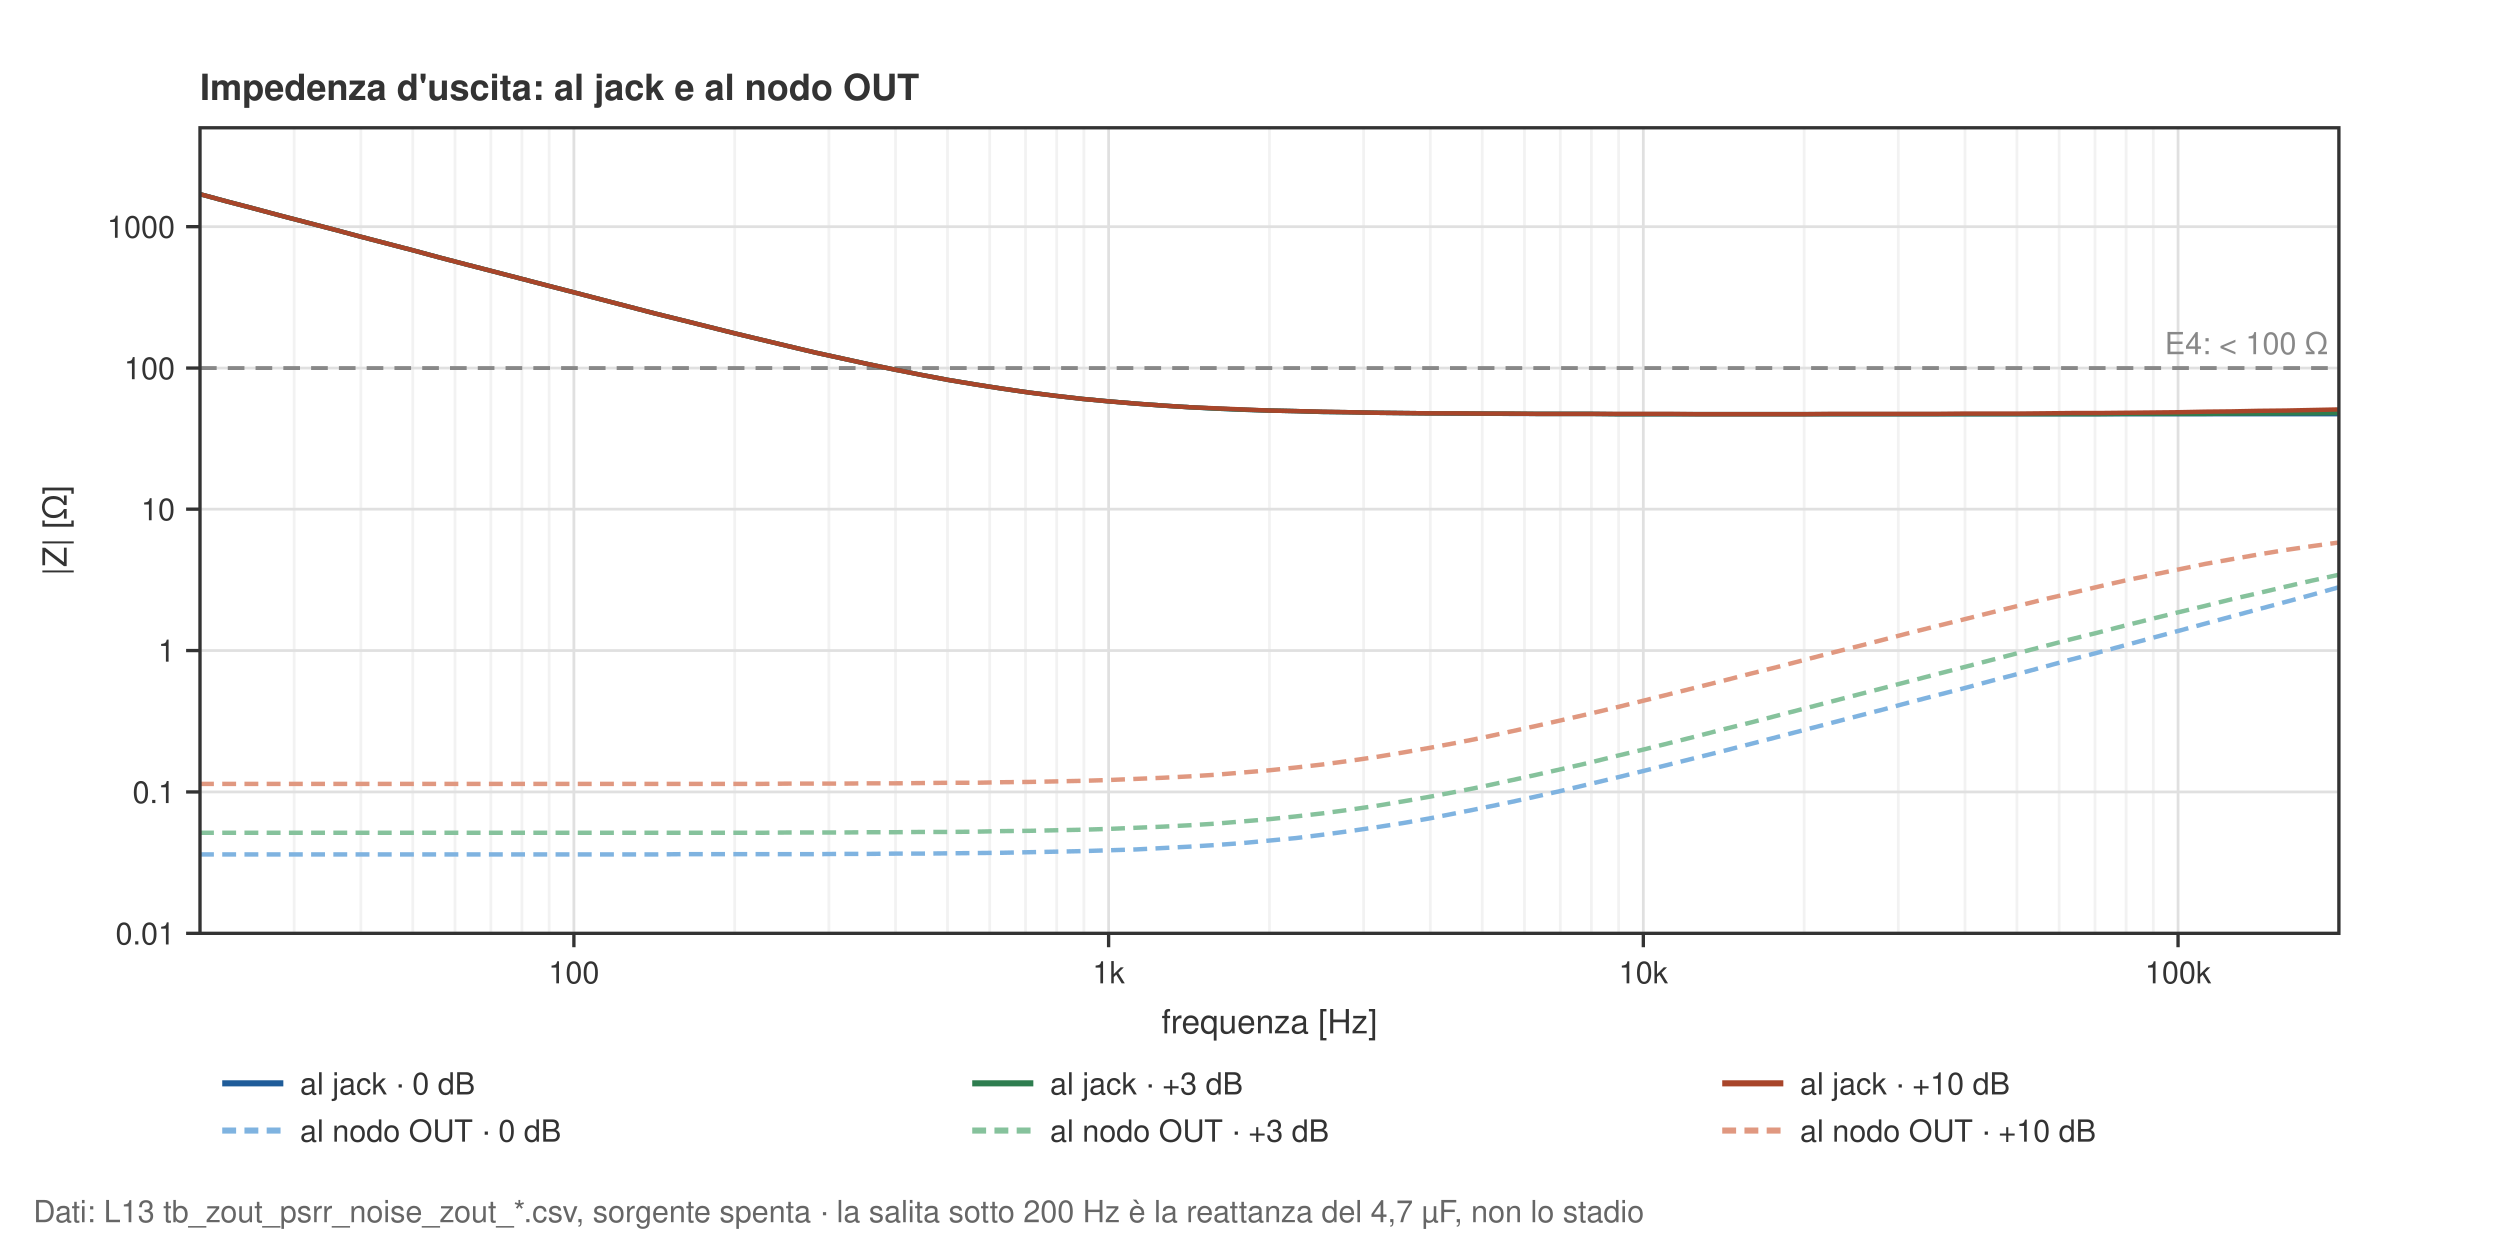
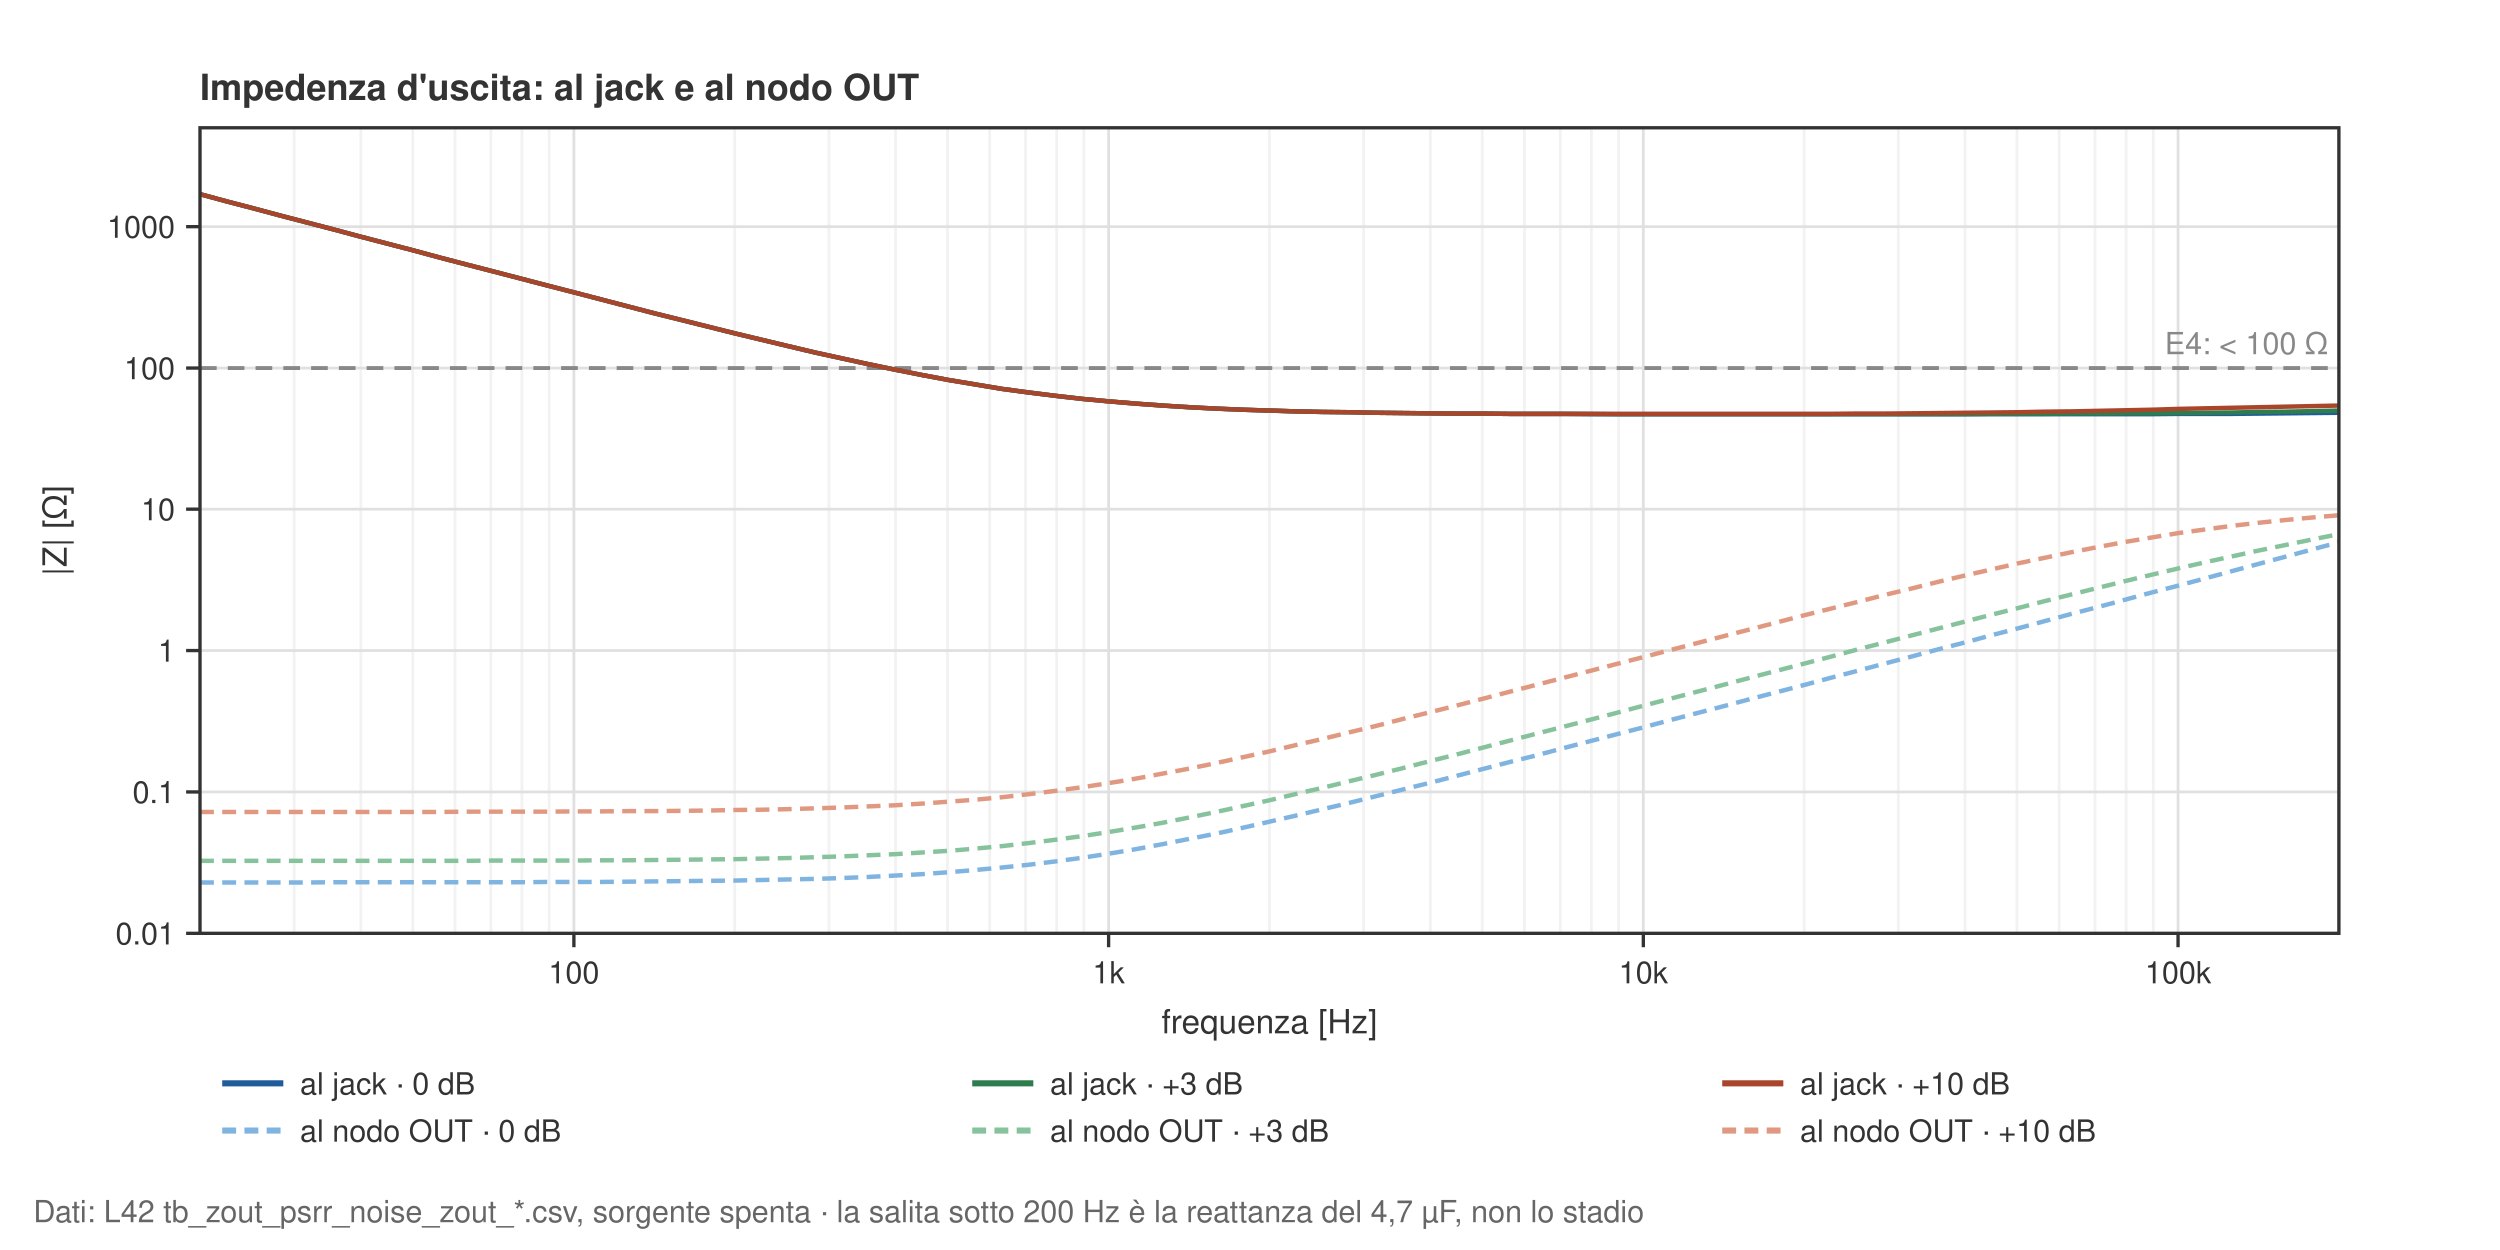
<svg xmlns="http://www.w3.org/2000/svg" width="900" height="450" viewBox="0 0 900 450" font-family="Helvetica, Arial, sans-serif">
  <rect width="900" height="450" fill="#ffffff" />
  <rect x="72" y="46" width="770" height="290" fill="#ffffff" stroke="none" />
  <line x1="72.0" y1="46" x2="72.0" y2="336" stroke="#f2f2f2" stroke-width="1" />
  <line x1="105.9" y1="46" x2="105.9" y2="336" stroke="#f2f2f2" stroke-width="1" />
  <line x1="129.9" y1="46" x2="129.9" y2="336" stroke="#f2f2f2" stroke-width="1" />
  <line x1="148.6" y1="46" x2="148.6" y2="336" stroke="#f2f2f2" stroke-width="1" />
  <line x1="163.8" y1="46" x2="163.8" y2="336" stroke="#f2f2f2" stroke-width="1" />
  <line x1="176.7" y1="46" x2="176.7" y2="336" stroke="#f2f2f2" stroke-width="1" />
  <line x1="187.9" y1="46" x2="187.9" y2="336" stroke="#f2f2f2" stroke-width="1" />
  <line x1="197.7" y1="46" x2="197.7" y2="336" stroke="#f2f2f2" stroke-width="1" />
  <line x1="264.5" y1="46" x2="264.5" y2="336" stroke="#f2f2f2" stroke-width="1" />
  <line x1="298.4" y1="46" x2="298.4" y2="336" stroke="#f2f2f2" stroke-width="1" />
  <line x1="322.4" y1="46" x2="322.4" y2="336" stroke="#f2f2f2" stroke-width="1" />
  <line x1="341.1" y1="46" x2="341.1" y2="336" stroke="#f2f2f2" stroke-width="1" />
  <line x1="356.3" y1="46" x2="356.3" y2="336" stroke="#f2f2f2" stroke-width="1" />
  <line x1="369.2" y1="46" x2="369.2" y2="336" stroke="#f2f2f2" stroke-width="1" />
  <line x1="380.4" y1="46" x2="380.4" y2="336" stroke="#f2f2f2" stroke-width="1" />
  <line x1="390.2" y1="46" x2="390.2" y2="336" stroke="#f2f2f2" stroke-width="1" />
  <line x1="457.0" y1="46" x2="457.0" y2="336" stroke="#f2f2f2" stroke-width="1" />
  <line x1="490.9" y1="46" x2="490.9" y2="336" stroke="#f2f2f2" stroke-width="1" />
  <line x1="514.9" y1="46" x2="514.9" y2="336" stroke="#f2f2f2" stroke-width="1" />
  <line x1="533.6" y1="46" x2="533.6" y2="336" stroke="#f2f2f2" stroke-width="1" />
  <line x1="548.8" y1="46" x2="548.8" y2="336" stroke="#f2f2f2" stroke-width="1" />
  <line x1="561.7" y1="46" x2="561.7" y2="336" stroke="#f2f2f2" stroke-width="1" />
  <line x1="572.9" y1="46" x2="572.9" y2="336" stroke="#f2f2f2" stroke-width="1" />
  <line x1="582.7" y1="46" x2="582.7" y2="336" stroke="#f2f2f2" stroke-width="1" />
  <line x1="649.5" y1="46" x2="649.5" y2="336" stroke="#f2f2f2" stroke-width="1" />
  <line x1="683.4" y1="46" x2="683.4" y2="336" stroke="#f2f2f2" stroke-width="1" />
  <line x1="707.4" y1="46" x2="707.4" y2="336" stroke="#f2f2f2" stroke-width="1" />
  <line x1="726.1" y1="46" x2="726.1" y2="336" stroke="#f2f2f2" stroke-width="1" />
  <line x1="741.3" y1="46" x2="741.3" y2="336" stroke="#f2f2f2" stroke-width="1" />
  <line x1="754.2" y1="46" x2="754.2" y2="336" stroke="#f2f2f2" stroke-width="1" />
  <line x1="765.4" y1="46" x2="765.4" y2="336" stroke="#f2f2f2" stroke-width="1" />
  <line x1="775.2" y1="46" x2="775.2" y2="336" stroke="#f2f2f2" stroke-width="1" />
  <line x1="842.0" y1="46" x2="842.0" y2="336" stroke="#f2f2f2" stroke-width="1" />
  <line x1="206.6" y1="46" x2="206.6" y2="336" stroke="#e0e0e0" stroke-width="1" />
  <line x1="399.1" y1="46" x2="399.1" y2="336" stroke="#e0e0e0" stroke-width="1" />
  <line x1="591.6" y1="46" x2="591.6" y2="336" stroke="#e0e0e0" stroke-width="1" />
  <line x1="784.1" y1="46" x2="784.1" y2="336" stroke="#e0e0e0" stroke-width="1" />
  <line x1="72" y1="336.0" x2="842" y2="336.0" stroke="#e0e0e0" stroke-width="1" />
  <line x1="72" y1="285.1" x2="842" y2="285.1" stroke="#e0e0e0" stroke-width="1" />
  <line x1="72" y1="234.2" x2="842" y2="234.2" stroke="#e0e0e0" stroke-width="1" />
  <line x1="72" y1="183.3" x2="842" y2="183.3" stroke="#e0e0e0" stroke-width="1" />
  <line x1="72" y1="132.5" x2="842" y2="132.5" stroke="#e0e0e0" stroke-width="1" />
  <line x1="72" y1="81.6" x2="842" y2="81.6" stroke="#e0e0e0" stroke-width="1" />
  <line x1="72" y1="132.5" x2="842" y2="132.5" stroke="#888888" stroke-width="1.4" stroke-dasharray="6,4" />
  <text x="838" y="127.5" text-anchor="end" font-size="11" fill="#888888">E4: &lt; 100 Ω</text>
-   <polyline points="72.0,69.9 81.6,72.5 91.2,75.0 100.9,77.6 110.5,80.1 120.1,82.6 129.8,85.2 139.4,87.7 149.0,90.2 158.6,92.8 168.2,95.3 177.9,97.8 187.5,100.3 197.1,102.8 206.8,105.3 216.4,107.8 226.0,110.3 235.6,112.8 245.3,115.2 254.9,117.6 264.5,120.0 274.1,122.3 283.7,124.6 293.4,126.9 303.0,129.0 312.6,131.1 322.3,133.1 331.9,135.0 341.5,136.8 351.1,138.4 360.7,139.9 370.4,141.3 380.0,142.5 389.6,143.6 399.3,144.5 408.9,145.3 418.5,146.0 428.1,146.6 437.8,147.1 447.4,147.5 457.0,147.8 466.6,148.0 476.2,148.3 485.9,148.4 495.5,148.6 505.1,148.7 514.8,148.8 524.4,148.9 534.0,148.9 543.6,149.0 553.2,149.0 562.9,149.0 572.5,149.0 582.1,149.1 591.8,149.1 601.4,149.1 611.0,149.1 620.6,149.1 630.3,149.1 639.9,149.1 649.5,149.1 659.1,149.1 668.7,149.1 678.4,149.1 688.0,149.1 697.6,149.1 707.3,149.1 716.9,149.1 726.5,149.1 736.1,149.1 745.7,149.1 755.4,149.1 765.0,149.1 774.6,149.1 784.3,149.1 793.9,149.1 803.5,149.1 813.1,149.1 822.8,149.1 832.4,149.1 842.0,149.1" fill="none" stroke="#1f5c99" stroke-width="1.6" stroke-linejoin="round" />
-   <polyline points="72.0,307.6 81.6,307.6 91.2,307.6 100.9,307.6 110.5,307.6 120.1,307.6 129.8,307.6 139.4,307.6 149.0,307.6 158.6,307.6 168.2,307.6 177.9,307.6 187.5,307.6 197.1,307.6 206.8,307.6 216.4,307.6 226.0,307.6 235.6,307.6 245.3,307.5 254.9,307.5 264.5,307.5 274.1,307.5 283.7,307.5 293.4,307.5 303.0,307.4 312.6,307.4 322.3,307.3 331.9,307.3 341.5,307.2 351.1,307.1 360.7,307.0 370.4,306.8 380.0,306.6 389.6,306.4 399.3,306.1 408.9,305.8 418.5,305.3 428.1,304.8 437.8,304.2 447.4,303.5 457.0,302.6 466.6,301.7 476.2,300.5 485.9,299.2 495.5,297.8 505.1,296.3 514.8,294.6 524.4,292.7 534.0,290.8 543.6,288.8 553.2,286.7 562.9,284.5 572.5,282.2 582.1,279.9 591.8,277.5 601.4,275.1 611.0,272.7 620.6,270.3 630.3,267.8 639.9,265.3 649.5,262.8 659.1,260.3 668.7,257.8 678.4,255.3 688.0,252.7 697.6,250.2 707.3,247.7 716.9,245.1 726.5,242.6 736.1,240.0 745.7,237.4 755.4,234.9 765.0,232.3 774.6,229.7 784.3,227.1 793.9,224.5 803.5,221.9 813.1,219.3 822.8,216.7 832.4,214.1 842.0,211.4" fill="none" stroke="#7fb3e0" stroke-width="1.6" stroke-dasharray="5,3" stroke-linejoin="round" />
-   <polyline points="72.0,69.9 81.6,72.5 91.2,75.0 100.9,77.6 110.5,80.1 120.1,82.6 129.8,85.2 139.4,87.7 149.0,90.2 158.6,92.8 168.2,95.3 177.9,97.8 187.5,100.3 197.1,102.8 206.8,105.3 216.4,107.8 226.0,110.3 235.6,112.8 245.3,115.2 254.9,117.6 264.5,120.0 274.1,122.3 283.7,124.6 293.4,126.9 303.0,129.0 312.6,131.1 322.3,133.1 331.9,135.0 341.5,136.8 351.1,138.4 360.7,139.9 370.4,141.3 380.0,142.5 389.6,143.6 399.3,144.5 408.9,145.3 418.5,146.0 428.1,146.6 437.8,147.1 447.4,147.5 457.0,147.8 466.6,148.0 476.2,148.3 485.9,148.4 495.5,148.6 505.1,148.7 514.8,148.8 524.4,148.8 534.0,148.9 543.6,148.9 553.2,149.0 562.9,149.0 572.5,149.0 582.1,149.1 591.8,149.1 601.4,149.1 611.0,149.1 620.6,149.1 630.3,149.1 639.9,149.1 649.5,149.1 659.1,149.1 668.7,149.1 678.4,149.1 688.0,149.1 697.6,149.1 707.3,149.1 716.9,149.1 726.5,149.1 736.1,149.1 745.7,149.1 755.4,149.1 765.0,149.0 774.6,149.0 784.3,149.0 793.9,149.0 803.5,148.9 813.1,148.9 822.8,148.8 832.4,148.8 842.0,148.7" fill="none" stroke="#2e7d4f" stroke-width="1.6" stroke-linejoin="round" />
-   <polyline points="72.0,299.8 81.6,299.8 91.2,299.8 100.9,299.8 110.5,299.8 120.1,299.8 129.8,299.8 139.4,299.8 149.0,299.8 158.6,299.8 168.2,299.8 177.9,299.8 187.5,299.8 197.1,299.8 206.8,299.8 216.4,299.8 226.0,299.8 235.6,299.8 245.3,299.8 254.9,299.8 264.5,299.8 274.1,299.8 283.7,299.7 293.4,299.7 303.0,299.7 312.6,299.6 322.3,299.6 331.9,299.5 341.5,299.5 351.1,299.4 360.7,299.2 370.4,299.1 380.0,298.9 389.6,298.7 399.3,298.4 408.9,298.0 418.5,297.6 428.1,297.1 437.8,296.5 447.4,295.7 457.0,294.9 466.6,293.9 476.2,292.8 485.9,291.5 495.5,290.1 505.1,288.5 514.8,286.8 524.4,285.0 534.0,283.1 543.6,281.0 553.2,278.9 562.9,276.7 572.5,274.5 582.1,272.1 591.8,269.8 601.4,267.4 611.0,265.0 620.6,262.5 630.3,260.1 639.9,257.6 649.5,255.1 659.1,252.6 668.7,250.1 678.4,247.6 688.0,245.1 697.6,242.6 707.3,240.1 716.9,237.6 726.5,235.1 736.1,232.6 745.7,230.1 755.4,227.7 765.0,225.2 774.6,222.8 784.3,220.4 793.9,218.1 803.5,215.7 813.1,213.5 822.8,211.2 832.4,209.0 842.0,206.9" fill="none" stroke="#86c29c" stroke-width="1.6" stroke-dasharray="5,3" stroke-linejoin="round" />
-   <polyline points="72.0,69.9 81.6,72.5 91.2,75.0 100.9,77.6 110.5,80.1 120.1,82.6 129.8,85.2 139.4,87.7 149.0,90.2 158.6,92.8 168.2,95.3 177.9,97.8 187.5,100.3 197.1,102.8 206.8,105.3 216.4,107.8 226.0,110.3 235.6,112.8 245.3,115.2 254.9,117.6 264.5,120.0 274.1,122.3 283.7,124.6 293.4,126.9 303.0,129.0 312.6,131.1 322.3,133.1 331.9,135.0 341.5,136.8 351.1,138.4 360.7,139.9 370.4,141.3 380.0,142.5 389.6,143.6 399.3,144.5 408.9,145.3 418.5,146.0 428.1,146.6 437.8,147.0 447.4,147.4 457.0,147.8 466.6,148.0 476.2,148.2 485.9,148.4 495.5,148.6 505.1,148.7 514.8,148.8 524.4,148.8 534.0,148.9 543.6,148.9 553.2,149.0 562.9,149.0 572.5,149.0 582.1,149.0 591.8,149.0 601.4,149.0 611.0,149.1 620.6,149.1 630.3,149.1 639.9,149.1 649.5,149.1 659.1,149.0 668.7,149.0 678.4,149.0 688.0,149.0 697.6,149.0 707.3,148.9 716.9,148.9 726.5,148.9 736.1,148.8 745.7,148.7 755.4,148.7 765.0,148.6 774.6,148.5 784.3,148.4 793.9,148.2 803.5,148.1 813.1,147.9 822.8,147.8 832.4,147.6 842.0,147.4" fill="none" stroke="#a8452a" stroke-width="1.6" stroke-linejoin="round" />
-   <polyline points="72.0,282.2 81.6,282.2 91.2,282.2 100.9,282.2 110.5,282.2 120.1,282.2 129.8,282.2 139.4,282.2 149.0,282.2 158.6,282.2 168.2,282.2 177.9,282.2 187.5,282.2 197.1,282.2 206.8,282.2 216.4,282.2 226.0,282.2 235.6,282.2 245.3,282.2 254.9,282.2 264.5,282.2 274.1,282.2 283.7,282.1 293.4,282.1 303.0,282.1 312.6,282.0 322.3,282.0 331.9,281.9 341.5,281.8 351.1,281.8 360.7,281.6 370.4,281.5 380.0,281.3 389.6,281.1 399.3,280.8 408.9,280.4 418.5,280.0 428.1,279.5 437.8,278.9 447.4,278.1 457.0,277.3 466.6,276.3 476.2,275.2 485.9,273.9 495.5,272.5 505.1,270.9 514.8,269.2 524.4,267.4 534.0,265.5 543.6,263.4 553.2,261.3 562.9,259.1 572.5,256.9 582.1,254.6 591.8,252.2 601.4,249.8 611.0,247.4 620.6,245.0 630.3,242.5 639.9,240.1 649.5,237.6 659.1,235.1 668.7,232.7 678.4,230.2 688.0,227.7 697.6,225.3 707.3,222.9 716.9,220.5 726.5,218.1 736.1,215.7 745.7,213.5 755.4,211.2 765.0,209.0 774.6,207.0 784.3,205.0 793.9,203.0 803.5,201.3 813.1,199.6 822.8,198.0 832.4,196.6 842.0,195.3" fill="none" stroke="#e09880" stroke-width="1.6" stroke-dasharray="5,3" stroke-linejoin="round" />
+   <polyline points="72.0,69.9 81.6,72.5 91.2,75.0 100.9,77.6 110.5,80.1 120.1,82.6 129.8,85.2 139.4,87.7 149.0,90.2 158.6,92.8 168.2,95.3 177.9,97.8 187.5,100.3 197.1,102.8 206.8,105.3 216.4,107.8 226.0,110.3 235.6,112.8 245.3,115.2 254.9,117.6 264.5,120.0 274.1,122.3 283.7,124.6 293.4,126.9 303.0,129.0 312.6,131.1 322.3,133.1 331.9,135.0 341.5,136.8 351.1,138.4 360.7,140.0 370.4,141.3 380.0,142.5 389.6,143.6 399.3,144.5 408.9,145.3 418.5,146.0 428.1,146.6 437.8,147.1 447.4,147.5 457.0,147.8 466.6,148.1 476.2,148.3 485.9,148.4 495.5,148.6 505.1,148.7 514.8,148.8 524.4,148.9 534.0,148.9 543.6,149.0 553.2,149.0 562.9,149.0 572.5,149.1 582.1,149.1 591.8,149.1 601.4,149.1 611.0,149.1 620.6,149.1 630.3,149.1 639.9,149.1 649.5,149.1 659.1,149.1 668.7,149.1 678.4,149.1 688.0,149.1 697.6,149.1 707.3,149.1 716.9,149.1 726.5,149.1 736.1,149.1 745.7,149.1 755.4,149.1 765.0,149.1 774.6,149.1 784.3,149.0 793.9,149.0 803.5,149.0 813.1,148.9 822.8,148.8 832.4,148.7 842.0,148.6" fill="none" stroke="#1f5c99" stroke-width="1.6" stroke-linejoin="round" />
+   <polyline points="72.0,317.7 81.6,317.7 91.2,317.7 100.9,317.7 110.5,317.7 120.1,317.6 129.8,317.6 139.4,317.6 149.0,317.6 158.6,317.6 168.2,317.6 177.9,317.6 187.5,317.6 197.1,317.5 206.8,317.5 216.4,317.5 226.0,317.4 235.6,317.3 245.3,317.2 254.9,317.1 264.5,317.0 274.1,316.8 283.7,316.6 293.4,316.4 303.0,316.1 312.6,315.7 322.3,315.2 331.9,314.7 341.5,314.0 351.1,313.2 360.7,312.3 370.4,311.3 380.0,310.1 389.6,308.8 399.3,307.3 408.9,305.7 418.5,303.9 428.1,302.0 437.8,300.1 447.4,298.0 457.0,295.8 466.6,293.6 476.2,291.3 485.9,289.0 495.5,286.6 505.1,284.2 514.8,281.8 524.4,279.3 534.0,276.8 543.6,274.3 553.2,271.9 562.9,269.3 572.5,266.8 582.1,264.3 591.8,261.8 601.4,259.2 611.0,256.7 620.6,254.2 630.3,251.6 639.9,249.1 649.5,246.6 659.1,244.0 668.7,241.5 678.4,238.9 688.0,236.4 697.6,233.8 707.3,231.3 716.9,228.7 726.5,226.2 736.1,223.6 745.7,221.0 755.4,218.5 765.0,215.9 774.6,213.3 784.3,210.8 793.9,208.2 803.5,205.6 813.1,203.0 822.8,200.4 832.4,197.8 842.0,195.2" fill="none" stroke="#7fb3e0" stroke-width="1.6" stroke-dasharray="5,3" stroke-linejoin="round" />
+   <polyline points="72.0,69.9 81.6,72.5 91.2,75.0 100.9,77.6 110.5,80.1 120.1,82.6 129.8,85.2 139.4,87.7 149.0,90.2 158.6,92.8 168.2,95.3 177.9,97.8 187.5,100.3 197.1,102.8 206.8,105.3 216.4,107.8 226.0,110.3 235.6,112.8 245.3,115.2 254.9,117.6 264.5,120.0 274.1,122.3 283.7,124.6 293.4,126.9 303.0,129.0 312.6,131.1 322.3,133.1 331.9,135.0 341.5,136.8 351.1,138.4 360.7,140.0 370.4,141.3 380.0,142.5 389.6,143.6 399.3,144.5 408.9,145.3 418.5,146.0 428.1,146.6 437.8,147.1 447.4,147.5 457.0,147.8 466.6,148.1 476.2,148.3 485.9,148.4 495.5,148.6 505.1,148.7 514.8,148.8 524.4,148.9 534.0,148.9 543.6,149.0 553.2,149.0 562.9,149.0 572.5,149.0 582.1,149.1 591.8,149.1 601.4,149.1 611.0,149.1 620.6,149.1 630.3,149.1 639.9,149.1 649.5,149.1 659.1,149.1 668.7,149.1 678.4,149.1 688.0,149.1 697.6,149.1 707.3,149.1 716.9,149.0 726.5,149.0 736.1,149.0 745.7,148.9 755.4,148.9 765.0,148.8 774.6,148.8 784.3,148.7 793.9,148.6 803.5,148.5 813.1,148.3 822.8,148.2 832.4,148.0 842.0,147.8" fill="none" stroke="#2e7d4f" stroke-width="1.6" stroke-linejoin="round" />
+   <polyline points="72.0,309.9 81.6,309.9 91.2,309.9 100.9,309.9 110.5,309.9 120.1,309.9 129.8,309.9 139.4,309.9 149.0,309.9 158.6,309.9 168.2,309.9 177.9,309.8 187.5,309.8 197.1,309.8 206.8,309.8 216.4,309.7 226.0,309.7 235.6,309.6 245.3,309.5 254.9,309.4 264.5,309.3 274.1,309.1 283.7,308.9 293.4,308.6 303.0,308.3 312.6,307.9 322.3,307.5 331.9,306.9 341.5,306.3 351.1,305.5 360.7,304.6 370.4,303.5 380.0,302.3 389.6,301.0 399.3,299.5 408.9,297.9 418.5,296.2 428.1,294.3 437.8,292.3 447.4,290.2 457.0,288.1 466.6,285.8 476.2,283.6 485.9,281.2 495.5,278.9 505.1,276.5 514.8,274.0 524.4,271.6 534.0,269.1 543.6,266.6 553.2,264.1 562.9,261.6 572.5,259.1 582.1,256.6 591.8,254.0 601.4,251.5 611.0,249.0 620.6,246.5 630.3,243.9 639.9,241.4 649.5,238.9 659.1,236.4 668.7,233.8 678.4,231.3 688.0,228.8 697.6,226.3 707.3,223.8 716.9,221.3 726.5,218.9 736.1,216.4 745.7,214.0 755.4,211.6 765.0,209.2 774.6,206.9 784.3,204.6 793.9,202.4 803.5,200.3 813.1,198.2 822.8,196.2 832.4,194.2 842.0,192.3" fill="none" stroke="#86c29c" stroke-width="1.6" stroke-dasharray="5,3" stroke-linejoin="round" />
+   <polyline points="72.0,69.9 81.6,72.5 91.2,75.0 100.9,77.6 110.5,80.1 120.1,82.6 129.8,85.2 139.4,87.7 149.0,90.2 158.6,92.8 168.2,95.3 177.9,97.8 187.5,100.3 197.1,102.8 206.8,105.3 216.4,107.8 226.0,110.3 235.6,112.8 245.3,115.2 254.9,117.6 264.5,120.0 274.1,122.3 283.7,124.6 293.4,126.9 303.0,129.0 312.6,131.1 322.3,133.1 331.9,135.0 341.5,136.8 351.1,138.4 360.7,140.0 370.4,141.3 380.0,142.5 389.6,143.6 399.3,144.5 408.9,145.3 418.5,146.0 428.1,146.6 437.8,147.1 447.4,147.5 457.0,147.8 466.6,148.1 476.2,148.3 485.9,148.4 495.5,148.6 505.1,148.7 514.8,148.8 524.4,148.9 534.0,148.9 543.6,149.0 553.2,149.0 562.9,149.0 572.5,149.0 582.1,149.0 591.8,149.0 601.4,149.0 611.0,149.0 620.6,149.0 630.3,149.0 639.9,149.0 649.5,149.0 659.1,149.0 668.7,148.9 678.4,148.9 688.0,148.8 697.6,148.7 707.3,148.6 716.9,148.5 726.5,148.4 736.1,148.2 745.7,148.1 755.4,147.9 765.0,147.7 774.6,147.5 784.3,147.2 793.9,147.0 803.5,146.8 813.1,146.6 822.8,146.4 832.4,146.2 842.0,146.0" fill="none" stroke="#a8452a" stroke-width="1.6" stroke-linejoin="round" />
+   <polyline points="72.0,292.3 81.6,292.3 91.2,292.3 100.9,292.3 110.5,292.3 120.1,292.3 129.8,292.3 139.4,292.3 149.0,292.3 158.6,292.3 168.2,292.2 177.9,292.2 187.5,292.2 197.1,292.2 206.8,292.1 216.4,292.1 226.0,292.0 235.6,292.0 245.3,291.9 254.9,291.8 264.5,291.6 274.1,291.5 283.7,291.3 293.4,291.0 303.0,290.7 312.6,290.3 322.3,289.9 331.9,289.3 341.5,288.6 351.1,287.9 360.7,287.0 370.4,285.9 380.0,284.7 389.6,283.4 399.3,281.9 408.9,280.3 418.5,278.5 428.1,276.7 437.8,274.7 447.4,272.6 457.0,270.5 466.6,268.2 476.2,266.0 485.9,263.6 495.5,261.3 505.1,258.8 514.8,256.4 524.4,254.0 534.0,251.5 543.6,249.0 553.2,246.5 562.9,244.0 572.5,241.5 582.1,239.0 591.8,236.5 601.4,234.0 611.0,231.5 620.6,229.0 630.3,226.5 639.9,224.0 649.5,221.5 659.1,219.1 668.7,216.7 678.4,214.2 688.0,211.9 697.6,209.5 707.3,207.2 716.9,205.0 726.5,202.8 736.1,200.8 745.7,198.8 755.4,196.9 765.0,195.1 774.6,193.5 784.3,191.9 793.9,190.6 803.5,189.3 813.1,188.2 822.8,187.2 832.4,186.3 842.0,185.5" fill="none" stroke="#e09880" stroke-width="1.6" stroke-dasharray="5,3" stroke-linejoin="round" />
  <rect x="72" y="46" width="770" height="290" fill="none" stroke="#333333" stroke-width="1.2" />
  <line x1="206.6" y1="336" x2="206.6" y2="341" stroke="#333333" stroke-width="1.2" />
  <text x="206.6" y="354" text-anchor="middle" font-size="11" fill="#333333">100</text>
  <line x1="399.1" y1="336" x2="399.1" y2="341" stroke="#333333" stroke-width="1.2" />
  <text x="399.1" y="354" text-anchor="middle" font-size="11" fill="#333333">1k</text>
  <line x1="591.6" y1="336" x2="591.6" y2="341" stroke="#333333" stroke-width="1.2" />
  <text x="591.6" y="354" text-anchor="middle" font-size="11" fill="#333333">10k</text>
  <line x1="784.1" y1="336" x2="784.1" y2="341" stroke="#333333" stroke-width="1.2" />
  <text x="784.1" y="354" text-anchor="middle" font-size="11" fill="#333333">100k</text>
  <line x1="67" y1="336.0" x2="72" y2="336.0" stroke="#333333" stroke-width="1.2" />
  <text x="63" y="340.0" text-anchor="end" font-size="11" fill="#333333">0.01</text>
  <line x1="67" y1="285.1" x2="72" y2="285.1" stroke="#333333" stroke-width="1.2" />
  <text x="63" y="289.1" text-anchor="end" font-size="11" fill="#333333">0.1</text>
  <line x1="67" y1="234.2" x2="72" y2="234.2" stroke="#333333" stroke-width="1.2" />
  <text x="63" y="238.2" text-anchor="end" font-size="11" fill="#333333">1</text>
  <line x1="67" y1="183.3" x2="72" y2="183.3" stroke="#333333" stroke-width="1.2" />
  <text x="63" y="187.3" text-anchor="end" font-size="11" fill="#333333">10</text>
  <line x1="67" y1="132.5" x2="72" y2="132.5" stroke="#333333" stroke-width="1.2" />
  <text x="63" y="136.5" text-anchor="end" font-size="11" fill="#333333">100</text>
  <line x1="67" y1="81.6" x2="72" y2="81.6" stroke="#333333" stroke-width="1.2" />
  <text x="63" y="85.6" text-anchor="end" font-size="11" fill="#333333">1000</text>
  <text x="24" y="191.0" text-anchor="middle" font-size="12" fill="#333333" transform="rotate(-90 24 191.0)">|Z| [Ω]</text>
  <text x="457.0" y="372" text-anchor="middle" font-size="12" fill="#333333">frequenza [Hz]</text>
  <text x="72" y="36" font-size="13" font-weight="600" fill="#333333">Impedenza d'uscita: al jack e al nodo OUT</text>
  <line x1="80" y1="390" x2="102" y2="390" stroke="#1f5c99" stroke-width="2.2" />
  <text x="108" y="394" font-size="11" fill="#333333">al jack · 0 dB</text>
  <line x1="80" y1="407" x2="102" y2="407" stroke="#7fb3e0" stroke-width="2.2" stroke-dasharray="5,3" />
  <text x="108" y="411" font-size="11" fill="#333333">al nodo OUT · 0 dB</text>
  <line x1="350" y1="390" x2="372" y2="390" stroke="#2e7d4f" stroke-width="2.2" />
  <text x="378" y="394" font-size="11" fill="#333333">al jack · +3 dB</text>
  <line x1="350" y1="407" x2="372" y2="407" stroke="#86c29c" stroke-width="2.2" stroke-dasharray="5,3" />
  <text x="378" y="411" font-size="11" fill="#333333">al nodo OUT · +3 dB</text>
  <line x1="620" y1="390" x2="642" y2="390" stroke="#a8452a" stroke-width="2.2" />
  <text x="648" y="394" font-size="11" fill="#333333">al jack · +10 dB</text>
  <line x1="620" y1="407" x2="642" y2="407" stroke="#e09880" stroke-width="2.2" stroke-dasharray="5,3" />
  <text x="648" y="411" font-size="11" fill="#333333">al nodo OUT · +10 dB</text>
-   <text x="12" y="440" font-size="11" fill="#666666">Dati: L13 tb_zout_psrr_noise_zout_*.csv, sorgente spenta · la salita sotto 200 Hz è la reattanza del 4,7 µF, non lo stadio</text>
+   <text x="12" y="440" font-size="11" fill="#666666">Dati: L42 tb_zout_psrr_noise_zout_*.csv, sorgente spenta · la salita sotto 200 Hz è la reattanza del 4,7 µF, non lo stadio</text>
</svg>
